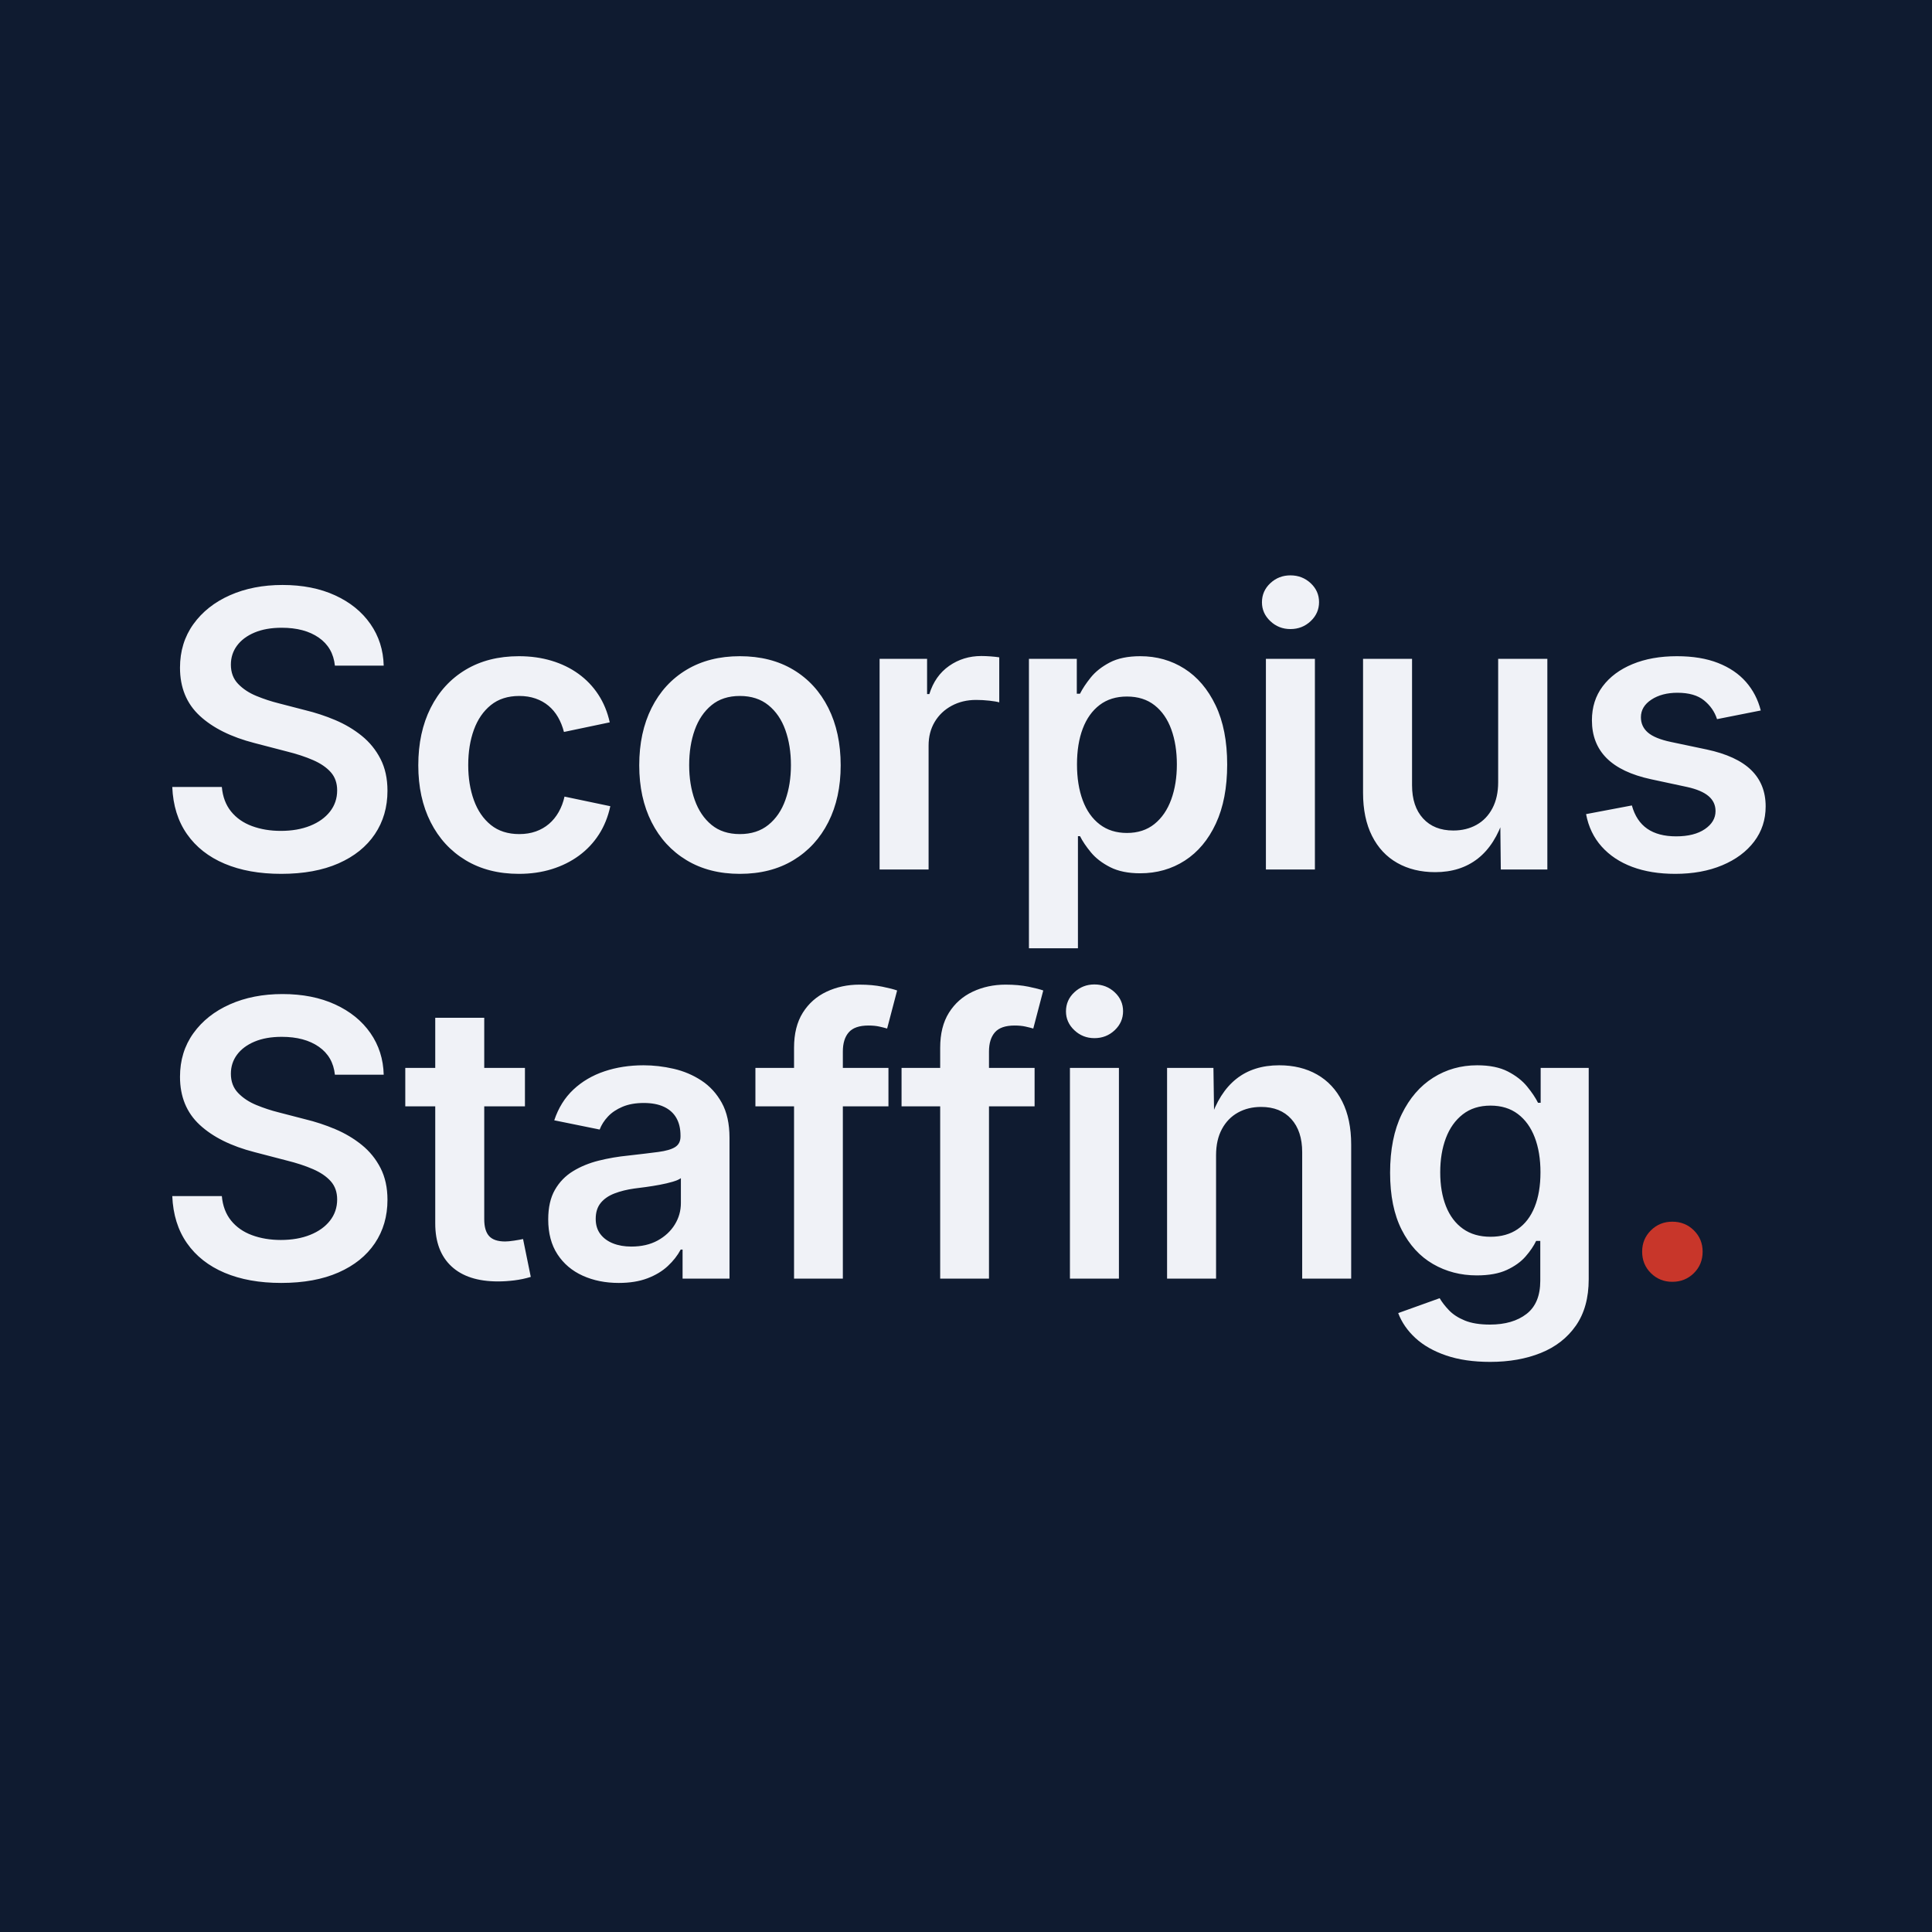
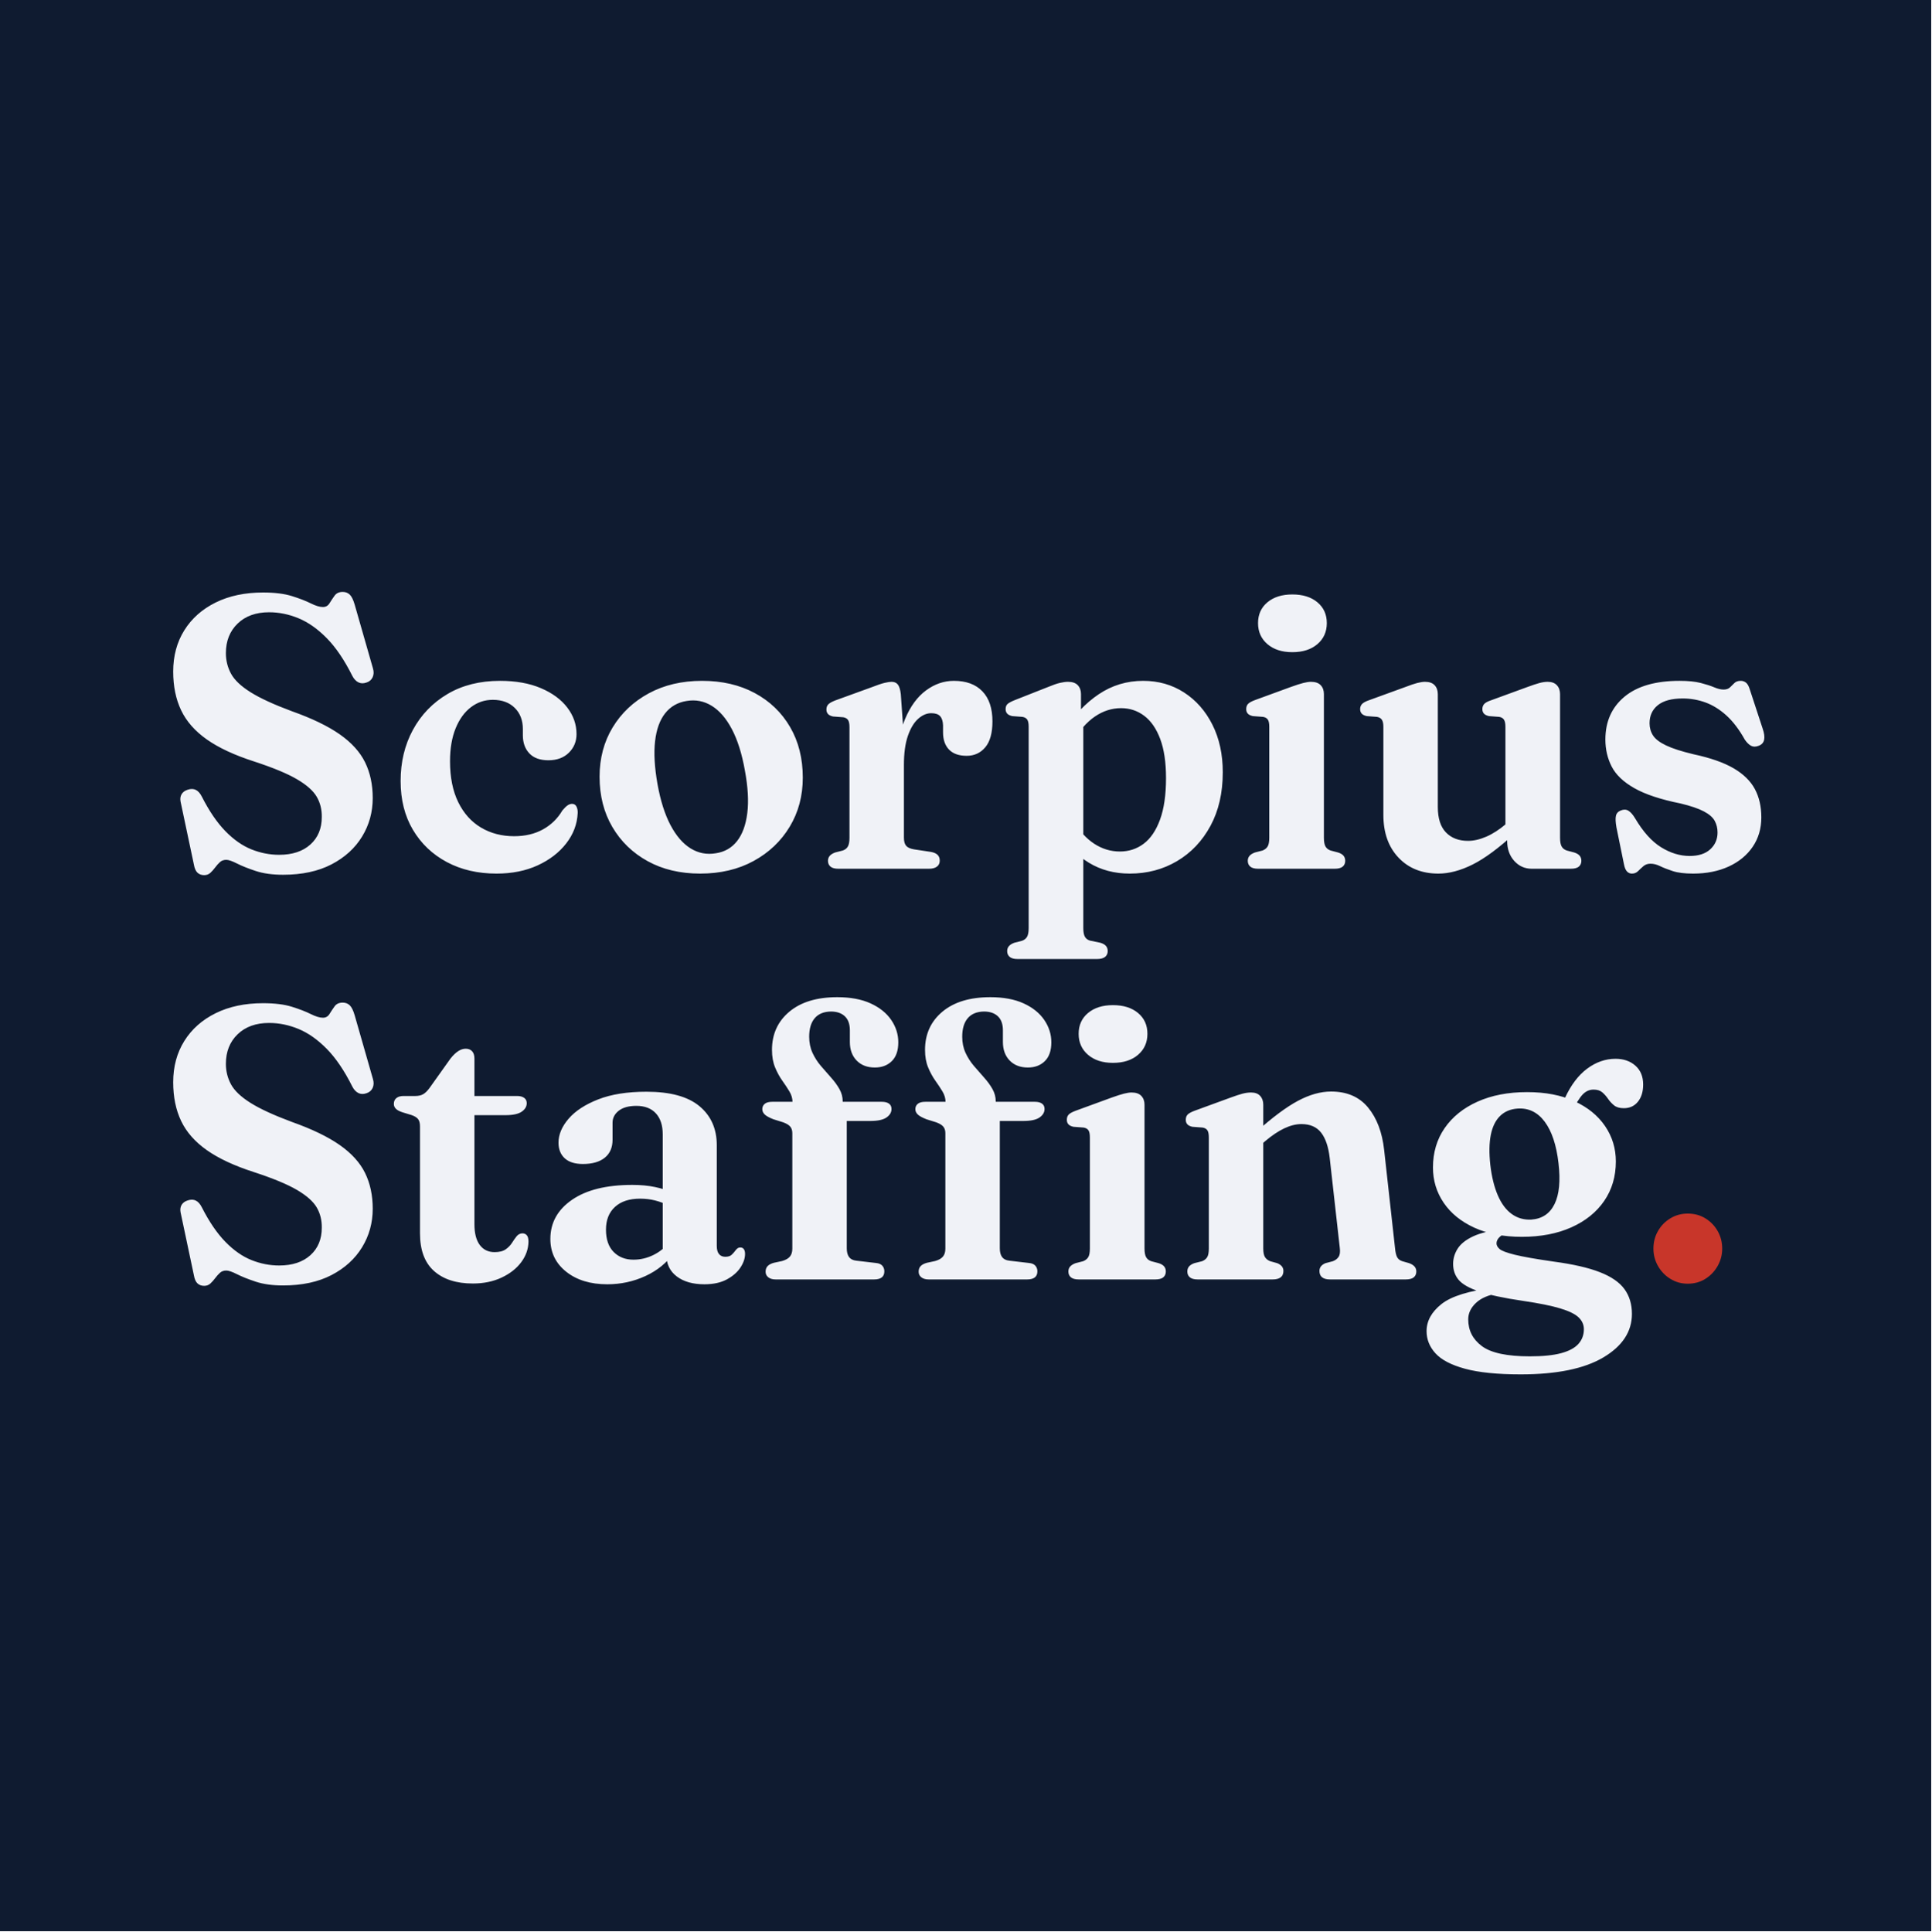
- <svg xmlns="http://www.w3.org/2000/svg" width="600.736" height="600.736" viewBox="0 0 600.736 600.736">
+ <svg xmlns="http://www.w3.org/2000/svg" width="598.14" height="598.14" viewBox="0 0 598.14 598.14">
  <rect width="100%" height="100%" fill="#0F1B30" />
-   <g transform="translate(48, 176.768)">
-     <path d="M39.434 94.948L39.434 94.948Q29.297 94.948 21.826 91.784Q14.355 88.620 10.137 82.584Q5.918 76.549 5.566 67.936L5.566 67.936L20.977 67.936Q21.387 72.506 23.848 75.553Q26.309 78.600 30.352 80.094Q34.395 81.588 39.316 81.588L39.316 81.588Q44.473 81.588 48.428 80.006Q52.383 78.424 54.609 75.582Q56.836 72.741 56.836 68.991L56.836 68.991Q56.836 65.592 54.873 63.366Q52.910 61.139 49.365 59.586Q45.820 58.034 41.074 56.862L41.074 56.862L31.172 54.284Q20.215 51.471 14.092 45.788Q7.969 40.104 7.969 30.846L7.969 30.846Q7.969 23.112 12.129 17.311Q16.289 11.510 23.496 8.317Q30.703 5.123 39.844 5.123L39.844 5.123Q49.160 5.123 56.191 8.346Q63.223 11.569 67.178 17.252Q71.133 22.936 71.309 30.202L71.309 30.202L56.133 30.202Q55.547 24.577 51.123 21.500Q46.699 18.424 39.609 18.424L39.609 18.424Q34.688 18.424 31.143 19.918Q27.598 21.413 25.693 23.991Q23.789 26.569 23.789 29.909L23.789 29.909Q23.789 33.541 26.045 35.885Q28.301 38.229 31.729 39.635Q35.156 41.041 38.672 41.920L38.672 41.920L46.816 44.030Q51.680 45.202 56.250 47.135Q60.820 49.069 64.482 52.028Q68.145 54.987 70.313 59.205Q72.480 63.424 72.480 69.108L72.480 69.108Q72.480 76.784 68.555 82.614Q64.629 88.444 57.246 91.696Q49.863 94.948 39.434 94.948Z M113.351 94.948L113.351 94.948Q103.800 94.948 96.769 90.700Q89.737 86.452 85.900 78.864Q82.062 71.276 82.062 61.198L82.062 61.198Q82.062 51.002 85.900 43.356Q89.737 35.709 96.769 31.491Q103.800 27.272 113.351 27.272L113.351 27.272Q118.800 27.272 123.487 28.678Q128.175 30.084 131.866 32.750Q135.558 35.416 138.048 39.225Q140.538 43.034 141.593 47.838L141.593 47.838L127.355 50.827Q126.710 48.307 125.509 46.227Q124.308 44.147 122.550 42.682Q120.792 41.217 118.507 40.426Q116.222 39.635 113.468 39.635L113.468 39.635Q108.136 39.635 104.620 42.477Q101.105 45.319 99.347 50.153Q97.589 54.987 97.589 61.139L97.589 61.139Q97.589 67.174 99.347 72.038Q101.105 76.901 104.620 79.743Q108.136 82.584 113.468 82.584L113.468 82.584Q116.280 82.584 118.595 81.764Q120.909 80.944 122.696 79.420Q124.484 77.897 125.714 75.729Q126.945 73.561 127.530 70.924L127.530 70.924L141.769 73.913Q140.714 78.834 138.224 82.702Q135.734 86.569 132.013 89.293Q128.292 92.018 123.575 93.483Q118.859 94.948 113.351 94.948Z M182.053 94.948L182.053 94.948Q172.502 94.948 165.471 90.700Q158.440 86.452 154.602 78.864Q150.764 71.276 150.764 61.198L150.764 61.198Q150.764 51.002 154.602 43.356Q158.440 35.709 165.471 31.491Q172.502 27.272 182.053 27.272L182.053 27.272Q191.662 27.272 198.694 31.491Q205.725 35.709 209.563 43.356Q213.401 51.002 213.401 61.198L213.401 61.198Q213.401 71.276 209.563 78.864Q205.725 86.452 198.694 90.700Q191.662 94.948 182.053 94.948ZM182.053 82.584L182.053 82.584Q187.385 82.584 190.930 79.713Q194.475 76.842 196.204 71.979Q197.932 67.116 197.932 61.139L197.932 61.139Q197.932 55.104 196.204 50.241Q194.475 45.377 190.930 42.506Q187.385 39.635 182.053 39.635L182.053 39.635Q176.721 39.635 173.235 42.506Q169.748 45.377 168.020 50.211Q166.291 55.045 166.291 61.139L166.291 61.139Q166.291 67.116 168.020 71.979Q169.748 76.842 173.235 79.713Q176.721 82.584 182.053 82.584Z M240.736 93.600L225.502 93.600L225.502 28.092L240.267 28.092L240.267 39.049L240.970 39.049Q242.728 33.366 247.123 30.289Q251.517 27.213 257.142 27.213L257.142 27.213Q258.431 27.213 260.013 27.330Q261.595 27.448 262.709 27.623L262.709 27.623L262.709 41.627Q261.771 41.334 259.662 41.100Q257.552 40.866 255.502 40.866L255.502 40.866Q251.283 40.866 247.914 42.682Q244.545 44.498 242.640 47.692Q240.736 50.885 240.736 55.045L240.736 55.045L240.736 93.600Z M287.173 118.092L271.938 118.092L271.938 28.092L286.821 28.092L286.821 38.932L287.817 38.932Q288.989 36.588 291.157 33.893Q293.325 31.198 297.046 29.235Q300.766 27.272 306.567 27.272L306.567 27.272Q314.184 27.272 320.278 31.139Q326.372 35.006 329.975 42.536Q333.579 50.065 333.579 60.963L333.579 60.963Q333.579 71.745 330.063 79.303Q326.548 86.862 320.425 90.817Q314.302 94.772 306.509 94.772L306.509 94.772Q300.942 94.772 297.192 92.868Q293.442 90.963 291.216 88.268Q288.989 85.573 287.817 83.229L287.817 83.229L287.173 83.229L287.173 118.092ZM302.407 82.233L302.407 82.233Q307.505 82.233 310.962 79.450Q314.419 76.666 316.177 71.832Q317.934 66.998 317.934 60.905L317.934 60.905Q317.934 54.811 316.206 50.036Q314.477 45.260 311.020 42.536Q307.563 39.811 302.407 39.811L302.407 39.811Q297.368 39.811 293.911 42.448Q290.454 45.084 288.667 49.801Q286.880 54.518 286.880 60.905L286.880 60.905Q286.880 67.291 288.667 72.096Q290.454 76.901 293.940 79.567Q297.427 82.233 302.407 82.233Z M360.855 93.600L345.621 93.600L345.621 28.092L360.855 28.092L360.855 93.600ZM353.238 18.834L353.238 18.834Q349.605 18.834 346.998 16.373Q344.391 13.913 344.391 10.514L344.391 10.514Q344.391 6.998 346.998 4.567Q349.605 2.135 353.238 2.135L353.238 2.135Q356.930 2.135 359.537 4.567Q362.145 6.998 362.145 10.455L362.145 10.455Q362.145 13.913 359.537 16.373Q356.930 18.834 353.238 18.834Z M398.269 94.420L398.269 94.420Q391.530 94.420 386.462 91.549Q381.394 88.678 378.611 83.141Q375.827 77.604 375.827 69.752L375.827 69.752L375.827 28.092L391.062 28.092L391.062 67.409Q391.062 73.971 394.489 77.721Q397.917 81.471 403.894 81.471L403.894 81.471Q407.937 81.471 411.101 79.713Q414.265 77.955 416.052 74.557Q417.839 71.159 417.839 66.471L417.839 66.471L417.839 28.092L433.132 28.092L433.132 93.600L418.659 93.600L418.484 77.428L419.655 77.428Q416.902 85.983 411.511 90.202Q406.120 94.420 398.269 94.420Z M472.889 94.948L472.889 94.948Q465.330 94.948 459.530 92.780Q453.729 90.612 450.008 86.452Q446.288 82.291 445.174 76.373L445.174 76.373L459.413 73.678Q460.760 78.541 464.188 80.914Q467.616 83.288 473.182 83.288L473.182 83.288Q478.807 83.288 482.118 81.032Q485.428 78.776 485.428 75.436L485.428 75.436Q485.428 72.623 483.260 70.778Q481.092 68.932 476.580 67.936L476.580 67.936L465.389 65.534Q456.131 63.541 451.561 58.971Q446.991 54.401 446.991 47.194L446.991 47.194Q446.991 41.100 450.330 36.647Q453.670 32.194 459.618 29.733Q465.565 27.272 473.416 27.272L473.416 27.272Q480.858 27.272 486.219 29.381Q491.580 31.491 494.891 35.270Q498.202 39.049 499.491 44.147L499.491 44.147L485.897 46.842Q484.784 43.385 481.854 41.012Q478.924 38.639 473.592 38.639L473.592 38.639Q468.729 38.639 465.477 40.778Q462.225 42.916 462.225 46.256L462.225 46.256Q462.225 49.127 464.393 51.002Q466.561 52.877 471.541 53.932L471.541 53.932L482.674 56.276Q491.991 58.268 496.502 62.663Q501.014 67.057 501.014 73.971L501.014 73.971Q501.014 80.182 497.440 84.899Q493.866 89.616 487.508 92.282Q481.151 94.948 472.889 94.948Z" fill="#F0F2F7" />
-     <path d="M39.434 222.148L39.434 222.148Q29.297 222.148 21.826 218.984Q14.355 215.820 10.137 209.784Q5.918 203.749 5.566 195.136L5.566 195.136L20.977 195.136Q21.387 199.706 23.848 202.753Q26.309 205.800 30.352 207.294Q34.395 208.788 39.316 208.788L39.316 208.788Q44.473 208.788 48.428 207.206Q52.383 205.624 54.609 202.782Q56.836 199.941 56.836 196.191L56.836 196.191Q56.836 192.792 54.873 190.566Q52.910 188.339 49.365 186.786Q45.820 185.234 41.074 184.062L41.074 184.062L31.172 181.484Q20.215 178.671 14.092 172.988Q7.969 167.304 7.969 158.046L7.969 158.046Q7.969 150.312 12.129 144.511Q16.289 138.710 23.496 135.517Q30.703 132.323 39.844 132.323L39.844 132.323Q49.160 132.323 56.191 135.546Q63.223 138.769 67.178 144.452Q71.133 150.136 71.309 157.402L71.309 157.402L56.133 157.402Q55.547 151.777 51.123 148.700Q46.699 145.624 39.609 145.624L39.609 145.624Q34.688 145.624 31.143 147.118Q27.598 148.613 25.693 151.191Q23.789 153.769 23.789 157.109L23.789 157.109Q23.789 160.741 26.045 163.085Q28.301 165.429 31.729 166.835Q35.156 168.241 38.672 169.120L38.672 169.120L46.816 171.230Q51.680 172.402 56.250 174.335Q60.820 176.269 64.482 179.228Q68.145 182.187 70.313 186.405Q72.480 190.624 72.480 196.308L72.480 196.308Q72.480 203.984 68.555 209.814Q64.629 215.644 57.246 218.896Q49.863 222.148 39.434 222.148Z M78.019 155.292L115.226 155.292L115.226 167.245L78.019 167.245L78.019 155.292ZM87.335 203.632L87.335 139.706L102.570 139.706L102.570 202.343Q102.570 205.917 104.093 207.587Q105.616 209.257 109.073 209.257L109.073 209.257Q110.128 209.257 111.857 208.993Q113.585 208.730 114.640 208.495L114.640 208.495L117.042 220.273Q114.523 221.034 111.886 221.357Q109.249 221.679 106.847 221.679L106.847 221.679Q97.413 221.679 92.374 216.991Q87.335 212.304 87.335 203.632L87.335 203.632Z M144.377 222.148L144.377 222.148Q138.166 222.148 133.186 219.892Q128.205 217.636 125.334 213.241Q122.463 208.847 122.463 202.402L122.463 202.402Q122.463 196.835 124.543 193.202Q126.623 189.570 130.168 187.402Q133.713 185.234 138.166 184.120Q142.620 183.007 147.424 182.538L147.424 182.538Q153.108 181.894 156.682 181.425Q160.256 180.956 161.926 179.902Q163.596 178.847 163.596 176.620L163.596 176.620L163.596 176.327Q163.596 173.105 162.307 170.849Q161.018 168.593 158.469 167.392Q155.920 166.191 152.170 166.191L152.170 166.191Q148.362 166.191 145.579 167.363Q142.795 168.534 141.037 170.409Q139.280 172.284 138.459 174.452L138.459 174.452L124.338 171.581Q126.272 165.780 130.315 162.001Q134.358 158.222 139.954 156.347Q145.549 154.472 152.112 154.472L152.112 154.472Q156.741 154.472 161.457 155.556Q166.174 156.640 170.100 159.218Q174.026 161.796 176.428 166.132Q178.830 170.468 178.830 177.030L178.830 177.030L178.830 220.800L164.241 220.800L164.241 211.777L163.655 211.777Q162.190 214.530 159.641 216.904Q157.092 219.277 153.313 220.712Q149.534 222.148 144.377 222.148ZM148.303 210.839L148.303 210.839Q153.049 210.839 156.477 208.964Q159.905 207.089 161.809 204.013Q163.713 200.937 163.713 197.304L163.713 197.304L163.713 189.570Q162.952 190.155 161.164 190.683Q159.377 191.210 157.180 191.620Q154.983 192.030 152.844 192.323Q150.705 192.616 149.241 192.792L149.241 192.792Q145.842 193.261 143.088 194.316Q140.334 195.370 138.782 197.275Q137.229 199.179 137.229 202.226L137.229 202.226Q137.229 205.038 138.664 206.943Q140.100 208.847 142.590 209.843Q145.080 210.839 148.303 210.839Z M186.888 155.292L228.255 155.292L228.255 167.245L186.888 167.245L186.888 155.292ZM214.076 220.800L198.900 220.800L198.900 149.023Q198.900 142.460 201.625 138.124Q204.349 133.788 209.007 131.591Q213.666 129.394 219.232 129.394L219.232 129.394Q223.275 129.394 226.380 130.038Q229.486 130.683 230.951 131.210L230.951 131.210L227.845 143.046Q226.849 142.753 225.414 142.431Q223.978 142.109 222.045 142.109L222.045 142.109Q217.767 142.109 215.921 144.218Q214.076 146.327 214.076 150.195L214.076 150.195L214.076 220.800Z M232.329 155.292L273.696 155.292L273.696 167.245L232.329 167.245L232.329 155.292ZM259.516 220.800L244.341 220.800L244.341 149.023Q244.341 142.460 247.065 138.124Q249.790 133.788 254.448 131.591Q259.106 129.394 264.673 129.394L264.673 129.394Q268.716 129.394 271.821 130.038Q274.927 130.683 276.391 131.210L276.391 131.210L273.286 143.046Q272.290 142.753 270.854 142.431Q269.419 142.109 267.485 142.109L267.485 142.109Q263.208 142.109 261.362 144.218Q259.516 146.327 259.516 150.195L259.516 150.195L259.516 220.800Z M299.918 220.800L284.684 220.800L284.684 155.292L299.918 155.292L299.918 220.800ZM292.301 146.034L292.301 146.034Q288.668 146.034 286.061 143.573Q283.453 141.113 283.453 137.714L283.453 137.714Q283.453 134.198 286.061 131.767Q288.668 129.335 292.301 129.335L292.301 129.335Q295.992 129.335 298.600 131.767Q301.207 134.198 301.207 137.655L301.207 137.655Q301.207 141.113 298.600 143.573Q295.992 146.034 292.301 146.034Z M330.124 182.421L330.124 182.421L330.124 220.800L314.890 220.800L314.890 155.292L329.304 155.292L329.538 171.464L328.308 171.464Q331.062 162.968 336.394 158.720Q341.726 154.472 349.753 154.472L349.753 154.472Q356.491 154.472 361.530 157.343Q366.570 160.214 369.353 165.722Q372.136 171.230 372.136 179.140L372.136 179.140L372.136 220.800L356.902 220.800L356.902 181.484Q356.902 174.921 353.503 171.171Q350.105 167.421 344.128 167.421L344.128 167.421Q340.085 167.421 336.921 169.179Q333.757 170.937 331.941 174.306Q330.124 177.675 330.124 182.421Z M415.350 246.698L415.350 246.698Q407.498 246.698 401.668 244.706Q395.838 242.714 392.118 239.286Q388.397 235.859 386.756 231.523L386.756 231.523L399.647 226.894Q400.702 228.710 402.547 230.644Q404.393 232.577 407.469 233.837Q410.545 235.097 415.291 235.097L415.291 235.097Q422.381 235.097 426.659 231.786Q430.936 228.476 430.936 221.445L430.936 221.445L430.936 209.081L429.647 209.081Q428.534 211.425 426.366 213.915Q424.198 216.405 420.536 218.105Q416.873 219.804 411.190 219.804L411.190 219.804Q403.690 219.804 397.567 216.259Q391.444 212.714 387.840 205.624Q384.237 198.534 384.237 187.870L384.237 187.870Q384.237 177.089 387.870 169.648Q391.502 162.206 397.625 158.339Q403.748 154.472 411.307 154.472L411.307 154.472Q417.108 154.472 420.858 156.405Q424.608 158.339 426.834 161.064Q429.061 163.788 430.233 166.132L430.233 166.132L431.053 166.132L431.053 155.292L445.995 155.292L445.995 220.976Q445.995 229.706 442.010 235.419Q438.026 241.132 431.112 243.915Q424.198 246.698 415.350 246.698ZM415.467 207.792L415.467 207.792Q420.448 207.792 423.905 205.419Q427.362 203.046 429.178 198.534Q430.995 194.023 430.995 187.753L430.995 187.753Q430.995 181.542 429.207 176.884Q427.420 172.226 423.963 169.618Q420.506 167.011 415.467 167.011L415.467 167.011Q410.311 167.011 406.825 169.736Q403.338 172.460 401.580 177.118Q399.823 181.777 399.823 187.753L399.823 187.753Q399.823 193.788 401.610 198.300Q403.397 202.812 406.883 205.302Q410.370 207.792 415.467 207.792Z" fill="#F0F2F7" />
-     <path d="M471.982 221.796L471.982 221.796Q468.056 221.796 465.332 219.101Q462.607 216.405 462.607 212.421L462.607 212.421Q462.607 208.495 465.332 205.800Q468.056 203.105 471.982 203.105L471.982 203.105Q475.966 203.105 478.691 205.800Q481.416 208.495 481.416 212.421L481.416 212.421Q481.416 216.405 478.691 219.101Q475.966 221.796 471.982 221.796Z" fill="#C8362A" />
+   <g transform="translate(48, 175.47)">
+     <path d="M39.660 95.460L39.660 95.460Q34.740 95.460 31.200 94.290Q27.660 93.120 25.410 91.980Q23.160 90.840 22.080 90.840L22.080 90.840Q20.880 90.840 20.100 91.560Q19.320 92.280 18.630 93.210Q17.940 94.140 17.160 94.860Q16.380 95.580 15.240 95.580L15.240 95.580Q13.980 95.580 13.170 94.830Q12.360 94.080 12.060 92.340L12.060 92.340L7.920 72.780Q7.680 71.460 8.250 70.500Q8.820 69.540 10.140 69.120L10.140 69.120Q11.580 68.640 12.660 69.180Q13.740 69.720 14.520 71.280L14.520 71.280Q17.940 78.000 21.810 81.960Q25.680 85.920 29.880 87.600Q34.080 89.280 38.460 89.280L38.460 89.280Q44.580 89.280 48.120 86.100Q51.660 82.920 51.660 77.580L51.660 77.580Q51.720 74.100 50.100 71.310Q48.480 68.520 43.980 65.880Q39.480 63.240 30.660 60.360L30.660 60.360Q21.540 57.420 16.050 53.550Q10.560 49.680 8.100 44.520Q5.640 39.360 5.640 32.520L5.640 32.520Q5.640 25.260 9.090 19.740Q12.540 14.220 18.810 11.130Q25.080 8.040 33.480 8.040L33.480 8.040Q38.880 8.040 42.420 9.150Q45.960 10.260 48.240 11.400Q50.520 12.540 52.020 12.540L52.020 12.540Q53.340 12.540 54.060 11.370Q54.780 10.200 55.620 9.030Q56.460 7.860 58.140 7.860L58.140 7.860Q59.460 7.860 60.330 8.700Q61.200 9.540 61.860 11.820L61.860 11.820L67.500 31.500Q67.980 33.060 67.410 34.290Q66.840 35.520 65.460 35.940L65.460 35.940Q64.080 36.420 62.970 35.850Q61.860 35.280 61.140 33.900L61.140 33.900Q57.420 26.460 53.190 22.170Q48.960 17.880 44.460 16.020Q39.960 14.160 35.340 14.160L35.340 14.160Q29.220 14.160 25.590 17.670Q21.960 21.180 21.960 26.820L21.960 26.820Q21.960 30.240 23.550 33.180Q25.140 36.120 29.580 38.910Q34.020 41.700 42.420 44.820L42.420 44.820Q51.720 48.120 57.210 51.960Q62.700 55.800 65.070 60.630Q67.440 65.460 67.440 71.700L67.440 71.700Q67.440 78.240 64.140 83.640Q60.840 89.040 54.660 92.250Q48.480 95.460 39.660 95.460Z M130.560 51.900L130.560 51.900Q130.560 55.320 128.190 57.660Q125.820 60.000 121.860 60.000L121.860 60.000Q117.960 60.000 115.950 57.870Q113.940 55.740 113.940 52.260L113.940 52.260L113.940 50.340Q113.940 46.260 111.420 43.770Q108.900 41.280 104.640 41.280L104.640 41.280Q100.860 41.280 97.860 43.560Q94.860 45.840 93.120 50.100Q91.380 54.360 91.380 60.300L91.380 60.300Q91.380 67.800 93.930 72.990Q96.480 78.180 100.980 80.850Q105.480 83.520 111.240 83.520L111.240 83.520Q116.340 83.520 120.150 81.420Q123.960 79.320 126.180 75.540L126.180 75.540Q127.200 74.340 127.860 73.920Q128.520 73.500 129.180 73.500L129.180 73.500Q130.140 73.500 130.560 74.370Q130.980 75.240 130.920 76.380L130.920 76.380Q130.680 81.480 127.380 85.740Q124.080 90.000 118.530 92.550Q112.980 95.100 105.780 95.100L105.780 95.100Q97.080 95.100 90.390 91.530Q83.700 87.960 79.890 81.540Q76.080 75.120 76.080 66.420L76.080 66.420Q76.080 57.600 79.890 50.580Q83.700 43.560 90.600 39.480Q97.500 35.400 106.860 35.400L106.860 35.400Q114.180 35.400 119.490 37.650Q124.800 39.900 127.680 43.650Q130.560 47.400 130.560 51.900Z M169.440 35.400L169.440 35.400Q178.740 35.400 185.760 39.180Q192.780 42.960 196.710 49.710Q200.640 56.460 200.640 65.400L200.640 65.400Q200.640 73.860 196.590 80.580Q192.540 87.300 185.400 91.200Q178.260 95.100 168.840 95.100L168.840 95.100Q159.600 95.100 152.610 91.260Q145.620 87.420 141.660 80.670Q137.700 73.920 137.700 65.100L137.700 65.100Q137.700 56.520 141.750 49.830Q145.800 43.140 152.940 39.270Q160.080 35.400 169.440 35.400ZM173.700 88.800L173.700 88.800Q177.780 88.200 180.270 85.050Q182.760 81.900 183.450 76.380Q184.140 70.860 182.700 63.120L182.700 63.120Q181.320 55.380 178.680 50.370Q176.040 45.360 172.440 43.140Q168.840 40.920 164.640 41.640L164.640 41.640Q160.500 42.300 158.010 45.450Q155.520 48.600 154.890 54.090Q154.260 59.580 155.640 67.380L155.640 67.380Q157.020 75.060 159.660 80.070Q162.300 85.080 165.900 87.300Q169.500 89.520 173.700 88.800Z M231.960 61.500L229.860 61.800Q229.860 53.100 232.320 47.220Q234.780 41.340 238.800 38.370Q242.820 35.400 247.440 35.400L247.440 35.400Q253.140 35.400 256.260 38.640Q259.380 41.880 259.380 47.940L259.380 47.940Q259.380 53.340 257.160 55.980Q254.940 58.620 251.400 58.620L251.400 58.620Q247.800 58.620 245.940 56.700Q244.080 54.780 244.080 51.360L244.080 51.360L244.080 49.200Q244.020 47.280 243.180 46.350Q242.340 45.420 240.420 45.420L240.420 45.420Q238.320 45.420 236.370 47.160Q234.420 48.900 233.190 52.440Q231.960 55.980 231.960 61.500L231.960 61.500ZM231 39.540L231 39.540L231.960 53.160L231.960 83.940Q231.960 85.680 232.650 86.490Q233.340 87.300 235.140 87.600L235.140 87.600L240.300 88.380Q241.680 88.620 242.370 89.280Q243.060 89.940 243.060 91.080L243.060 91.080Q243.060 92.280 242.190 92.940Q241.320 93.600 239.700 93.600L239.700 93.600L211.680 93.600Q210 93.600 209.220 92.940Q208.440 92.280 208.440 91.140L208.440 91.140Q208.440 90.240 208.980 89.610Q209.520 88.980 210.660 88.560L210.660 88.560L213 87.960Q214.080 87.600 214.590 86.730Q215.100 85.860 215.100 84.000L215.100 84.000L215.100 49.740Q215.100 48.180 214.650 47.520Q214.200 46.860 213.180 46.680L213.180 46.680L210 46.440Q208.920 46.200 208.440 45.660Q207.960 45.120 207.960 44.280L207.960 44.280Q207.960 43.260 208.560 42.660Q209.160 42.060 210.720 41.460L210.720 41.460L221.640 37.500Q224.580 36.360 225.960 36.030Q227.340 35.700 228.120 35.700L228.120 35.700Q229.440 35.700 230.100 36.570Q230.760 37.440 231 39.540Z M286.800 39.480L286.800 39.480L286.800 46.200L287.520 47.640L287.520 111.960Q287.520 113.820 288.030 114.690Q288.540 115.560 289.620 115.860L289.620 115.860L292.800 116.520Q294.000 116.880 294.540 117.510Q295.080 118.140 295.080 119.100L295.080 119.100Q295.080 120.240 294.270 120.900Q293.460 121.560 291.720 121.560L291.720 121.560L267.180 121.560Q265.500 121.560 264.720 120.900Q263.940 120.240 263.940 119.100L263.940 119.100Q263.940 118.200 264.480 117.570Q265.020 116.940 266.160 116.520L266.160 116.520L268.500 115.920Q269.580 115.560 270.090 114.690Q270.600 113.820 270.600 111.960L270.600 111.960L270.600 49.560Q270.600 48.060 270.150 47.400Q269.700 46.740 268.680 46.560L268.680 46.560L265.500 46.320Q264.420 46.080 263.940 45.540Q263.460 45.000 263.460 44.160L263.460 44.160Q263.460 43.140 264.030 42.600Q264.600 42.060 266.220 41.400L266.220 41.400L276.720 37.260Q278.880 36.360 280.290 36.030Q281.700 35.700 282.780 35.700L282.780 35.700Q284.820 35.700 285.810 36.750Q286.800 37.800 286.800 39.480ZM284.040 54.540L284.040 54.540L281.400 51.120Q286.140 43.680 292.320 39.540Q298.500 35.400 306.060 35.400L306.060 35.400Q313.140 35.400 318.720 39.000Q324.300 42.600 327.510 48.990Q330.720 55.380 330.720 63.720L330.720 63.720Q330.720 73.260 326.910 80.310Q323.100 87.360 316.560 91.230Q310.020 95.100 301.920 95.100L301.920 95.100Q294.780 95.100 289.260 91.740Q283.740 88.380 280.140 82.020L280.140 82.020L284.280 78.540Q287.220 83.460 290.910 85.860Q294.600 88.260 298.860 88.260L298.860 88.260Q303.000 88.260 306.210 85.860Q309.420 83.460 311.280 78.390Q313.140 73.320 313.140 65.520L313.140 65.520Q313.140 58.200 311.340 53.400Q309.540 48.600 306.390 46.230Q303.240 43.860 299.220 43.860L299.220 43.860Q294.900 43.860 291.090 46.470Q287.280 49.080 284.040 54.540Z M362.040 39.480L362.040 39.480L362.040 84.000Q362.040 85.860 362.550 86.730Q363.060 87.600 364.140 87.960L364.140 87.960L366.420 88.560Q367.560 88.920 368.100 89.550Q368.640 90.180 368.640 91.140L368.640 91.140Q368.640 92.280 367.860 92.940Q367.080 93.600 365.340 93.600L365.340 93.600L341.700 93.600Q340.020 93.600 339.240 92.940Q338.460 92.280 338.460 91.140L338.460 91.140Q338.460 90.240 339.000 89.610Q339.540 88.980 340.680 88.560L340.680 88.560L343.020 87.960Q344.100 87.540 344.610 86.700Q345.120 85.860 345.120 84.000L345.120 84.000L345.120 49.620Q345.120 48.060 344.670 47.400Q344.220 46.740 343.200 46.560L343.200 46.560L340.020 46.320Q338.940 46.080 338.460 45.540Q337.980 45.000 337.980 44.160L337.980 44.160Q337.980 43.140 338.550 42.540Q339.120 41.940 340.740 41.340L340.740 41.340L351.900 37.260Q354.240 36.420 355.650 36.060Q357.060 35.700 358.020 35.700L358.020 35.700Q360.060 35.700 361.050 36.750Q362.040 37.800 362.040 39.480ZM352.260 26.520L352.260 26.520Q347.460 26.520 344.550 24.030Q341.640 21.540 341.640 17.520L341.640 17.520Q341.640 13.500 344.550 11.070Q347.460 8.640 352.260 8.640L352.260 8.640Q357.120 8.640 360.030 11.070Q362.940 13.500 362.940 17.520L362.940 17.520Q362.940 21.540 360.030 24.030Q357.120 26.520 352.260 26.520Z M418.800 84.960L418.800 84.960L418.800 82.020L418.260 81.780L418.260 49.620Q418.260 48.120 417.810 47.430Q417.360 46.740 416.340 46.560L416.340 46.560L413.160 46.320Q412.080 46.080 411.600 45.540Q411.120 45.000 411.120 44.160L411.120 44.160Q411.120 43.200 411.690 42.570Q412.260 41.940 413.880 41.400L413.880 41.400L425.040 37.320Q427.320 36.480 428.730 36.090Q430.140 35.700 431.340 35.700L431.340 35.700Q433.200 35.700 434.190 36.750Q435.180 37.800 435.180 39.540L435.180 39.540L435.180 84.000Q435.180 85.860 435.690 86.730Q436.200 87.600 437.280 87.960L437.280 87.960L439.560 88.560Q440.700 88.920 441.240 89.550Q441.780 90.180 441.780 91.140L441.780 91.140Q441.780 92.280 441.000 92.940Q440.220 93.600 438.480 93.600L438.480 93.600L426.420 93.600Q423.180 93.600 420.990 91.170Q418.800 88.740 418.800 84.960ZM380.460 76.920L380.460 76.920L380.460 49.620Q380.460 48.120 379.980 47.430Q379.500 46.740 378.480 46.560L378.480 46.560L375.300 46.320Q374.220 46.080 373.740 45.540Q373.260 45.000 373.260 44.160L373.260 44.160Q373.260 43.200 373.860 42.570Q374.460 41.940 376.020 41.400L376.020 41.400L387.240 37.320Q389.580 36.420 390.960 36.060Q392.340 35.700 393.360 35.700L393.360 35.700Q395.340 35.700 396.330 36.750Q397.320 37.800 397.320 39.540L397.320 39.540L397.320 74.460Q397.320 79.740 399.840 82.350Q402.360 84.960 406.680 84.960L406.680 84.960Q409.320 84.960 412.320 83.670Q415.320 82.380 418.500 79.680L418.500 79.680L420.900 77.580L423.660 80.400L421.320 82.500Q413.760 89.460 408.120 92.280Q402.480 95.100 397.500 95.100L397.500 95.100Q389.820 95.100 385.140 90.150Q380.460 85.200 380.460 76.920Z M475.320 89.640L475.320 89.640Q479.460 89.640 481.710 87.570Q483.960 85.500 483.960 82.380L483.960 82.380Q483.960 80.400 483.090 78.780Q482.220 77.160 479.730 75.840Q477.240 74.520 472.500 73.380L472.500 73.380Q463.260 71.520 458.190 68.640Q453.120 65.760 451.170 61.950Q449.220 58.140 449.220 53.580L449.220 53.580Q449.220 45.240 455.130 40.320Q461.040 35.400 472.200 35.400L472.200 35.400Q476.220 35.400 478.770 36.060Q481.320 36.720 482.940 37.410Q484.560 38.100 485.820 38.100L485.820 38.100Q487.140 38.100 487.830 37.410Q488.520 36.720 489.210 36.060Q489.900 35.400 491.160 35.400L491.160 35.400Q492.060 35.400 492.780 35.970Q493.500 36.540 493.980 38.160L493.980 38.160L497.940 50.220Q498.660 52.320 498.390 53.640Q498.120 54.960 496.740 55.500L496.740 55.500Q495.360 56.040 494.370 55.530Q493.380 55.020 492.420 53.640L492.420 53.640Q489.780 48.900 486.690 46.110Q483.600 43.320 480.210 42.090Q476.820 40.860 473.160 40.860L473.160 40.860Q468.060 40.860 465.480 42.930Q462.900 45.000 462.900 48.540L462.900 48.540Q462.900 50.640 463.980 52.320Q465.060 54.000 468.030 55.410Q471 56.820 476.520 58.140L476.520 58.140Q484.380 59.820 488.940 62.490Q493.500 65.160 495.510 68.910Q497.520 72.660 497.520 77.700L497.520 77.700Q497.520 82.860 494.850 86.790Q492.180 90.720 487.410 92.910Q482.640 95.100 476.400 95.100L476.400 95.100Q472.440 95.100 470.070 94.320Q467.700 93.540 466.170 92.790Q464.640 92.040 463.200 92.040L463.200 92.040Q461.880 92.040 461.010 92.790Q460.140 93.540 459.360 94.320Q458.580 95.100 457.440 95.100L457.440 95.100Q456.540 95.100 455.910 94.440Q455.280 93.780 454.980 92.220L454.980 92.220L452.640 80.760Q452.220 78.360 452.490 77.190Q452.760 76.020 454.020 75.540L454.020 75.540Q455.340 75.000 456.360 75.630Q457.380 76.260 458.400 77.940L458.400 77.940Q462.120 84.240 466.470 86.940Q470.820 89.640 475.320 89.640Z" fill="#F0F2F7" />
+     <path d="M39.660 222.660L39.660 222.660Q34.740 222.660 31.200 221.490Q27.660 220.320 25.410 219.180Q23.160 218.040 22.080 218.040L22.080 218.040Q20.880 218.040 20.100 218.760Q19.320 219.480 18.630 220.410Q17.940 221.340 17.160 222.060Q16.380 222.780 15.240 222.780L15.240 222.780Q13.980 222.780 13.170 222.030Q12.360 221.280 12.060 219.540L12.060 219.540L7.920 199.980Q7.680 198.660 8.250 197.700Q8.820 196.740 10.140 196.320L10.140 196.320Q11.580 195.840 12.660 196.380Q13.740 196.920 14.520 198.480L14.520 198.480Q17.940 205.200 21.810 209.160Q25.680 213.120 29.880 214.800Q34.080 216.480 38.460 216.480L38.460 216.480Q44.580 216.480 48.120 213.300Q51.660 210.120 51.660 204.780L51.660 204.780Q51.720 201.300 50.100 198.510Q48.480 195.720 43.980 193.080Q39.480 190.440 30.660 187.560L30.660 187.560Q21.540 184.620 16.050 180.750Q10.560 176.880 8.100 171.720Q5.640 166.560 5.640 159.720L5.640 159.720Q5.640 152.460 9.090 146.940Q12.540 141.420 18.810 138.330Q25.080 135.240 33.480 135.240L33.480 135.240Q38.880 135.240 42.420 136.350Q45.960 137.460 48.240 138.600Q50.520 139.740 52.020 139.740L52.020 139.740Q53.340 139.740 54.060 138.570Q54.780 137.400 55.620 136.230Q56.460 135.060 58.140 135.060L58.140 135.060Q59.460 135.060 60.330 135.900Q61.200 136.740 61.860 139.020L61.860 139.020L67.500 158.700Q67.980 160.260 67.410 161.490Q66.840 162.720 65.460 163.140L65.460 163.140Q64.080 163.620 62.970 163.050Q61.860 162.480 61.140 161.100L61.140 161.100Q57.420 153.660 53.190 149.370Q48.960 145.080 44.460 143.220Q39.960 141.360 35.340 141.360L35.340 141.360Q29.220 141.360 25.590 144.870Q21.960 148.380 21.960 154.020L21.960 154.020Q21.960 157.440 23.550 160.380Q25.140 163.320 29.580 166.110Q34.020 168.900 42.420 172.020L42.420 172.020Q51.720 175.320 57.210 179.160Q62.700 183 65.070 187.830Q67.440 192.660 67.440 198.900L67.440 198.900Q67.440 205.440 64.140 210.840Q60.840 216.240 54.660 219.450Q48.480 222.660 39.660 222.660Z M79.380 169.860L79.380 169.860L76.620 169.020Q75.180 168.540 74.580 167.910Q73.980 167.280 73.980 166.440L73.980 166.440Q73.980 165.240 74.790 164.610Q75.600 163.980 76.980 163.980L76.980 163.980L80.640 163.980Q82.080 163.980 83.040 163.440Q84 162.900 85.020 161.520L85.020 161.520L91.560 152.340Q92.820 150.780 93.960 150.060Q95.100 149.340 96.240 149.340L96.240 149.340Q97.500 149.340 98.220 150.120Q98.940 150.900 98.940 152.400L98.940 152.400L98.940 203.700Q98.940 207.900 100.590 210.120Q102.240 212.340 105.180 212.340L105.180 212.340Q107.400 212.340 108.630 211.470Q109.860 210.600 110.580 209.460Q111.300 208.320 111.990 207.450Q112.680 206.580 113.760 206.520L113.760 206.520Q114.660 206.520 115.170 207.120Q115.680 207.720 115.680 209.100L115.680 209.100Q115.620 212.520 113.430 215.460Q111.240 218.400 107.340 220.230Q103.440 222.060 98.460 222.060L98.460 222.060Q90.780 222.060 86.430 218.190Q82.080 214.320 82.080 206.520L82.080 206.520L82.080 173.400Q82.080 171.840 81.450 171.090Q80.820 170.340 79.380 169.860ZM108.540 169.920L92.280 169.920L92.280 163.980L112.140 163.980Q113.520 163.980 114.330 164.550Q115.140 165.120 115.140 166.200L115.140 166.200Q115.140 167.760 113.580 168.840Q112.020 169.920 108.540 169.920L108.540 169.920Z M158.400 213.180L158.400 213.180L158.400 211.920L157.260 211.680L157.260 175.860Q157.260 171.660 155.130 169.350Q153.000 167.040 149.100 167.040L149.100 167.040Q145.560 167.040 143.640 168.540Q141.720 170.040 141.720 172.260L141.720 172.260L141.720 177.540Q141.720 181.140 139.320 183.090Q136.920 185.040 132.540 185.040L132.540 185.040Q128.820 185.040 126.900 183.270Q124.980 181.500 124.980 178.440L124.980 178.440Q124.980 174.660 128.100 171.030Q131.220 167.400 137.280 165.030Q143.340 162.660 152.220 162.660L152.220 162.660Q163.260 162.660 168.630 167.130Q174.000 171.600 174.000 179.220L174.000 179.220L174.000 210.420Q174.000 212.100 174.690 212.940Q175.380 213.780 176.640 213.780L176.640 213.780Q177.960 213.780 178.620 213.150Q179.280 212.520 179.760 211.860L179.760 211.860Q180.060 211.440 180.420 211.170Q180.780 210.900 181.320 210.900L181.320 210.900Q182.040 210.900 182.400 211.440Q182.760 211.980 182.760 212.880L182.760 212.880Q182.760 214.920 181.350 217.080Q179.940 219.240 177.150 220.770Q174.360 222.300 170.160 222.300L170.160 222.300Q164.820 222.300 161.610 219.870Q158.400 217.440 158.400 213.180ZM122.460 208.260L122.460 208.260Q122.460 200.760 129.150 196.140Q135.840 191.520 147.840 191.520L147.840 191.520Q151.740 191.520 154.890 192.180Q158.040 192.840 160.320 193.980L160.320 193.980L159.000 197.820Q156.960 196.860 154.830 196.320Q152.700 195.780 150.240 195.780L150.240 195.780Q145.260 195.780 142.470 198.330Q139.680 200.880 139.680 205.380L139.680 205.380Q139.680 209.880 142.050 212.280Q144.420 214.680 148.200 214.680L148.200 214.680Q151.440 214.680 154.410 213.210Q157.380 211.740 159.420 209.100L159.420 209.100L160.740 212.520Q157.440 217.200 151.890 219.750Q146.340 222.300 140.100 222.300L140.100 222.300Q132.240 222.300 127.350 218.400Q122.460 214.500 122.460 208.260Z M214.260 171.720L214.260 211.140Q214.260 212.880 214.950 213.840Q215.640 214.800 217.140 214.980L217.140 214.980L223.260 215.700Q224.640 215.820 225.270 216.540Q225.900 217.260 225.900 218.280L225.900 218.280Q225.900 220.800 222.720 220.800L222.720 220.800L192.240 220.800Q190.800 220.800 189.960 220.140Q189.120 219.480 189.120 218.400L189.120 218.400Q189.120 217.320 189.750 216.660Q190.380 216 191.700 215.640L191.700 215.640L194.220 215.100Q195.900 214.620 196.650 213.720Q197.400 212.820 197.400 211.260L197.400 211.260L197.400 175.500Q197.400 174.300 196.800 173.520Q196.200 172.740 194.580 172.140L194.580 172.140L191.520 171.180Q189.540 170.400 188.820 169.680Q188.100 168.960 188.100 168.060L188.100 168.060Q188.100 167.040 188.850 166.410Q189.600 165.780 191.160 165.780L191.160 165.780L201.060 165.780L197.460 167.820L197.460 165.900Q197.460 164.160 196.500 162.570Q195.540 160.980 194.280 159.210Q193.020 157.440 192.060 155.130Q191.100 152.820 191.100 149.700L191.100 149.700Q191.100 142.380 196.470 137.880Q201.840 133.380 211.320 133.380L211.320 133.380Q217.440 133.380 221.640 135.300Q225.840 137.220 228.030 140.430Q230.220 143.640 230.220 147.360L230.220 147.360Q230.220 151.200 228.210 153.180Q226.200 155.160 222.960 155.160L222.960 155.160Q219.420 155.160 217.320 153Q215.220 150.840 215.220 147.240L215.220 147.240L215.220 143.640Q215.220 140.760 213.660 139.290Q212.100 137.820 209.340 137.820L209.340 137.820Q206.040 137.880 204.330 139.890Q202.620 141.900 202.620 145.620L202.620 145.620Q202.620 148.380 203.640 150.600Q204.660 152.820 206.250 154.680Q207.840 156.540 209.400 158.280Q210.960 160.020 211.980 161.820Q213.000 163.620 213.000 165.660L213.000 165.660L213.000 168.420L211.080 165.780L225.120 165.780Q226.560 165.780 227.340 166.350Q228.120 166.920 228.120 168L228.120 168Q228.120 169.560 226.560 170.640Q225.000 171.720 221.520 171.720L221.520 171.720L214.260 171.720ZM261.660 171.720L261.660 211.140Q261.660 212.880 262.350 213.840Q263.040 214.800 264.540 214.980L264.540 214.980L270.660 215.700Q272.040 215.820 272.670 216.540Q273.300 217.260 273.300 218.280L273.300 218.280Q273.300 220.800 270.120 220.800L270.120 220.800L239.640 220.800Q238.200 220.800 237.360 220.140Q236.520 219.480 236.520 218.400L236.520 218.400Q236.520 217.320 237.150 216.660Q237.780 216 239.100 215.640L239.100 215.640L241.620 215.100Q243.300 214.620 244.050 213.720Q244.800 212.820 244.800 211.260L244.800 211.260L244.800 175.500Q244.800 174.300 244.200 173.520Q243.600 172.740 241.980 172.140L241.980 172.140L238.920 171.180Q236.940 170.400 236.220 169.680Q235.500 168.960 235.500 168.060L235.500 168.060Q235.500 167.040 236.250 166.410Q237.000 165.780 238.560 165.780L238.560 165.780L248.460 165.780L244.860 167.820L244.860 165.900Q244.860 164.160 243.900 162.570Q242.940 160.980 241.680 159.210Q240.420 157.440 239.460 155.130Q238.500 152.820 238.500 149.700L238.500 149.700Q238.500 142.380 243.870 137.880Q249.240 133.380 258.720 133.380L258.720 133.380Q264.840 133.380 269.040 135.300Q273.240 137.220 275.430 140.430Q277.620 143.640 277.620 147.360L277.620 147.360Q277.620 151.200 275.610 153.180Q273.600 155.160 270.360 155.160L270.360 155.160Q266.820 155.160 264.720 153Q262.620 150.840 262.620 147.240L262.620 147.240L262.620 143.640Q262.620 140.760 261.060 139.290Q259.500 137.820 256.740 137.820L256.740 137.820Q253.440 137.880 251.730 139.890Q250.020 141.900 250.020 145.620L250.020 145.620Q250.020 148.380 251.040 150.600Q252.060 152.820 253.650 154.680Q255.240 156.540 256.800 158.280Q258.360 160.020 259.380 161.820Q260.400 163.620 260.400 165.660L260.400 165.660L260.400 168.420L258.480 165.780L272.520 165.780Q273.960 165.780 274.740 166.350Q275.520 166.920 275.520 168L275.520 168Q275.520 169.560 273.960 170.640Q272.400 171.720 268.920 171.720L268.920 171.720L261.660 171.720ZM306.480 166.680L306.480 166.680L306.480 211.200Q306.480 213.060 306.990 213.930Q307.500 214.800 308.580 215.160L308.580 215.160L310.860 215.760Q312.000 216.120 312.540 216.750Q313.080 217.380 313.080 218.340L313.080 218.340Q313.080 219.480 312.300 220.140Q311.520 220.800 309.780 220.800L309.780 220.800L286.140 220.800Q284.460 220.800 283.680 220.140Q282.900 219.480 282.900 218.340L282.900 218.340Q282.900 217.440 283.440 216.810Q283.980 216.180 285.120 215.760L285.120 215.760L287.460 215.160Q288.540 214.740 289.050 213.900Q289.560 213.060 289.560 211.200L289.560 211.200L289.560 176.820Q289.560 175.260 289.110 174.600Q288.660 173.940 287.640 173.760L287.640 173.760L284.460 173.520Q283.380 173.280 282.900 172.740Q282.420 172.200 282.420 171.360L282.420 171.360Q282.420 170.340 282.990 169.740Q283.560 169.140 285.180 168.540L285.180 168.540L296.340 164.460Q298.680 163.620 300.090 163.260Q301.500 162.900 302.460 162.900L302.460 162.900Q304.500 162.900 305.490 163.950Q306.480 165 306.480 166.680ZM296.700 153.720L296.700 153.720Q291.900 153.720 288.990 151.230Q286.080 148.740 286.080 144.720L286.080 144.720Q286.080 140.700 288.990 138.270Q291.900 135.840 296.700 135.840L296.700 135.840Q301.560 135.840 304.470 138.270Q307.380 140.700 307.380 144.720L307.380 144.720Q307.380 148.740 304.470 151.230Q301.560 153.720 296.700 153.720Z M343.260 166.680L343.260 166.680L343.260 211.200Q343.260 213.060 343.800 213.900Q344.340 214.740 345.420 215.160L345.420 215.160L347.580 215.760Q349.500 216.540 349.500 218.160L349.500 218.160Q349.500 220.800 346.140 220.800L346.140 220.800L322.980 220.800Q321.300 220.800 320.520 220.140Q319.740 219.480 319.740 218.340L319.740 218.340Q319.740 217.440 320.250 216.810Q320.760 216.180 321.900 215.760L321.900 215.760L324.300 215.160Q325.380 214.740 325.890 213.900Q326.400 213.060 326.400 211.200L326.400 211.200L326.400 176.820Q326.400 175.260 325.950 174.600Q325.500 173.940 324.480 173.760L324.480 173.760L321.300 173.520Q320.220 173.280 319.740 172.740Q319.260 172.200 319.260 171.360L319.260 171.360Q319.260 170.340 319.830 169.740Q320.400 169.140 322.020 168.540L322.020 168.540L333.180 164.460Q335.460 163.620 336.840 163.260Q338.220 162.900 339.480 162.900L339.480 162.900Q341.340 162.900 342.300 163.950Q343.260 165 343.260 166.680ZM343.860 177.960L341.460 180.060L338.700 177.240L341.040 175.140Q348.600 168.360 354 165.480Q359.400 162.600 364.260 162.600L364.260 162.600Q371.640 162.600 375.720 167.550Q379.800 172.500 380.700 180.720L380.700 180.720L384.060 211.020Q384.240 213 384.720 213.900Q385.200 214.800 386.340 215.160L386.340 215.160L388.440 215.760Q389.580 216.180 390.120 216.810Q390.660 217.440 390.660 218.340L390.660 218.340Q390.660 219.480 389.880 220.140Q389.100 220.800 387.360 220.800L387.360 220.800L363.960 220.800Q360.660 220.800 360.660 218.160L360.660 218.160Q360.660 216.540 362.520 215.760L362.520 215.760L364.800 215.160Q365.940 214.740 366.570 213.840Q367.200 212.940 366.960 211.020L366.960 211.020L363.840 183.180Q363.240 177.960 361.170 175.320Q359.100 172.680 355.080 172.680L355.080 172.680Q352.560 172.680 349.770 174Q346.980 175.320 343.860 177.960L343.860 177.960Z M433.260 215.280L433.260 215.280Q424.920 214.080 421.170 213.150Q417.420 212.220 416.460 211.380Q415.500 210.540 415.500 209.640L415.500 209.640Q415.500 208.680 416.280 207.840Q417.060 207 418.860 206.220L418.860 206.220L417.600 205.260Q411.660 205.860 408.270 207.450Q404.880 209.040 403.470 211.260Q402.060 213.480 402.060 216L402.060 216Q402.060 218.880 403.770 220.920Q405.480 222.960 410.160 224.550Q414.840 226.140 423.840 227.460L423.840 227.460Q431.160 228.540 435.240 229.770Q439.320 231 440.940 232.560Q442.560 234.120 442.560 236.220L442.560 236.220Q442.560 238.860 440.880 240.750Q439.200 242.640 435.540 243.630Q431.880 244.620 425.820 244.620L425.820 244.620Q415.260 244.620 411.000 241.470Q406.740 238.320 406.740 233.160L406.740 233.160Q406.740 230.340 409.110 228.090Q411.480 225.840 415.980 225.120L415.980 225.120L415.020 223.320Q403.080 224.760 398.460 228.420Q393.840 232.080 393.840 236.820L393.840 236.820Q393.840 240.660 396.600 243.690Q399.360 246.720 405.750 248.460Q412.140 250.200 423.000 250.200L423.000 250.200Q439.740 250.200 448.590 244.950Q457.440 239.700 457.440 231.480L457.440 231.480Q457.440 226.980 455.130 223.800Q452.820 220.620 447.510 218.550Q442.200 216.480 433.260 215.280ZM436.680 164.640L434.640 168.840L438.540 169.380Q440.760 165 442.200 163.500Q443.640 162 445.560 162L445.560 162Q447.300 162 448.290 162.870Q449.280 163.740 450.060 164.880Q450.840 166.020 451.920 166.890Q453.000 167.760 454.920 167.760L454.920 167.760Q457.680 167.760 459.300 165.750Q460.920 163.740 460.920 160.440L460.920 160.440Q460.920 156.720 458.520 154.590Q456.120 152.460 452.340 152.460L452.340 152.460Q447.720 152.460 443.610 155.490Q439.500 158.520 436.680 164.640L436.680 164.640ZM452.460 184.260L452.460 184.260Q452.460 178.200 449.130 173.310Q445.800 168.420 439.650 165.600Q433.500 162.780 424.980 162.780L424.980 162.780Q416.220 162.780 409.650 165.720Q403.080 168.660 399.450 173.910Q395.820 179.160 395.820 186.120L395.820 186.120Q395.820 192.180 399.150 197.070Q402.480 201.960 408.660 204.780Q414.840 207.600 423.360 207.600L423.360 207.600Q432.120 207.600 438.690 204.660Q445.260 201.720 448.860 196.470Q452.460 191.220 452.460 184.260ZM421.980 167.880L421.980 167.880Q427.140 167.520 430.440 171.960Q433.740 176.400 434.700 184.800L434.700 184.800Q435.660 193.020 433.470 197.460Q431.280 201.900 426.300 202.260L426.300 202.260Q422.880 202.440 420.240 200.550Q417.600 198.660 415.920 194.790Q414.240 190.920 413.580 185.340L413.580 185.340Q412.980 179.820 413.730 176.040Q414.480 172.260 416.580 170.190Q418.680 168.120 421.980 167.880Z" fill="#F0F2F7" />
+     <path d="M474.720 222.120L474.720 222.120Q471.780 222.120 469.350 220.620Q466.920 219.120 465.510 216.630Q464.100 214.140 464.100 211.260L464.100 211.260Q464.100 208.260 465.510 205.800Q466.920 203.340 469.350 201.870Q471.780 200.400 474.720 200.400L474.720 200.400Q477.780 200.400 480.180 201.870Q482.580 203.340 483.990 205.800Q485.400 208.260 485.400 211.260L485.400 211.260Q485.400 214.140 483.990 216.630Q482.580 219.120 480.180 220.620Q477.780 222.120 474.720 222.120Z" fill="#C8362A" />
  </g>
</svg>
